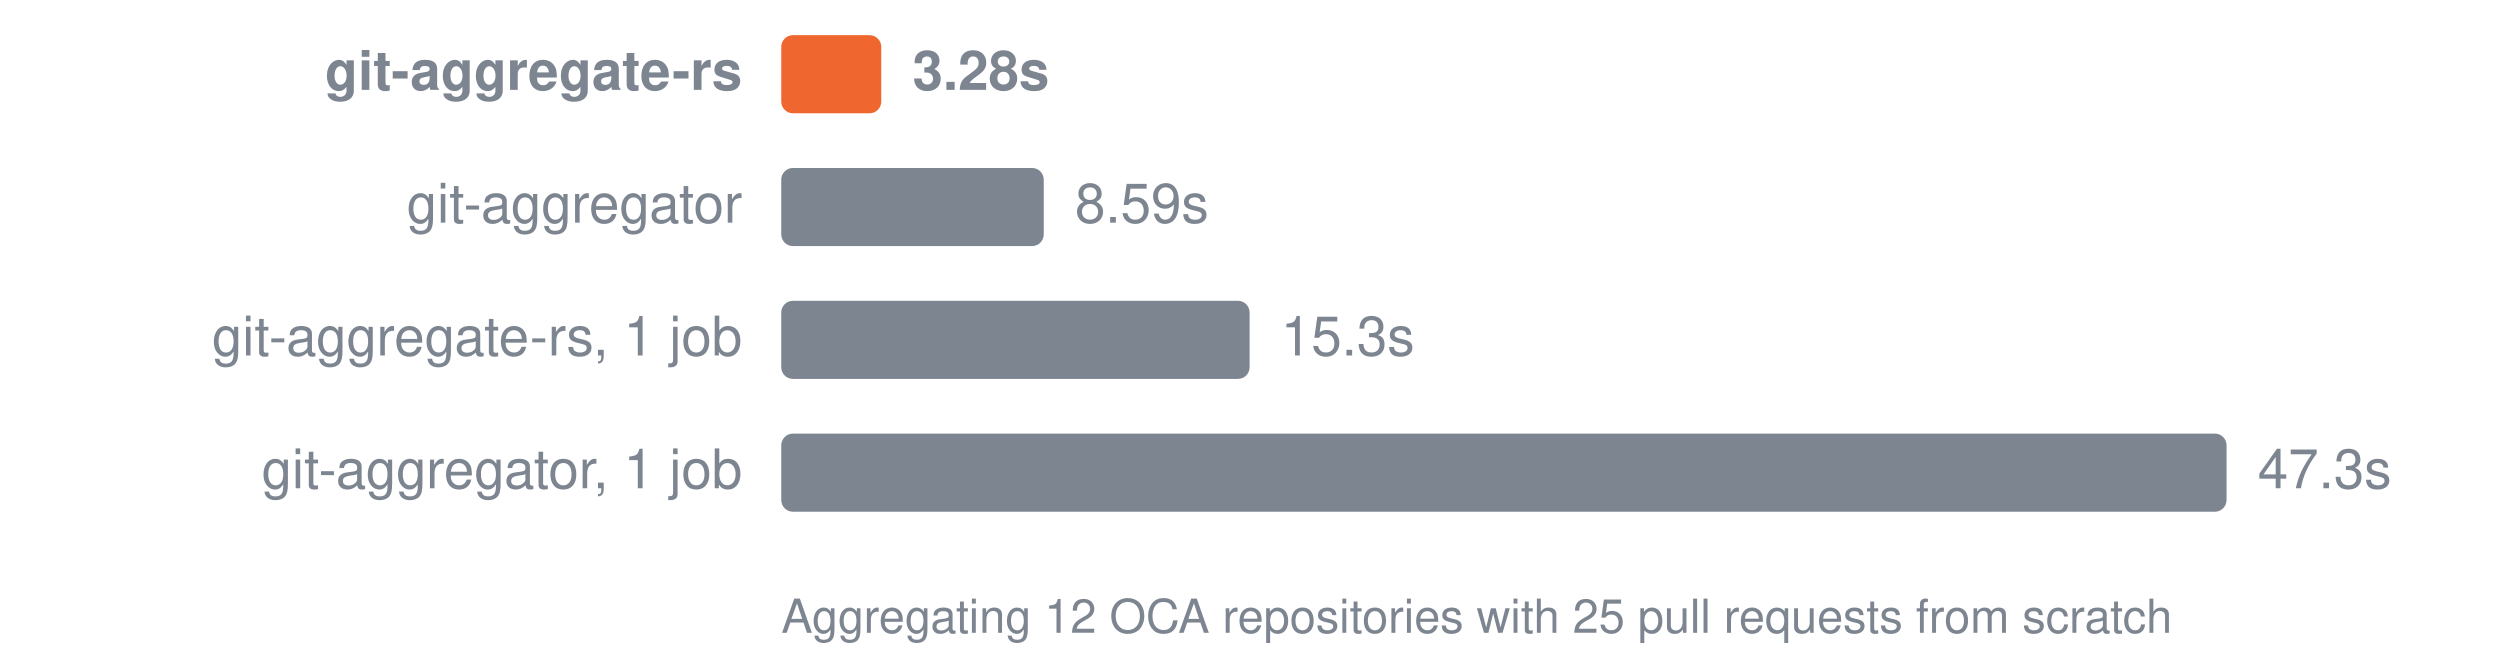
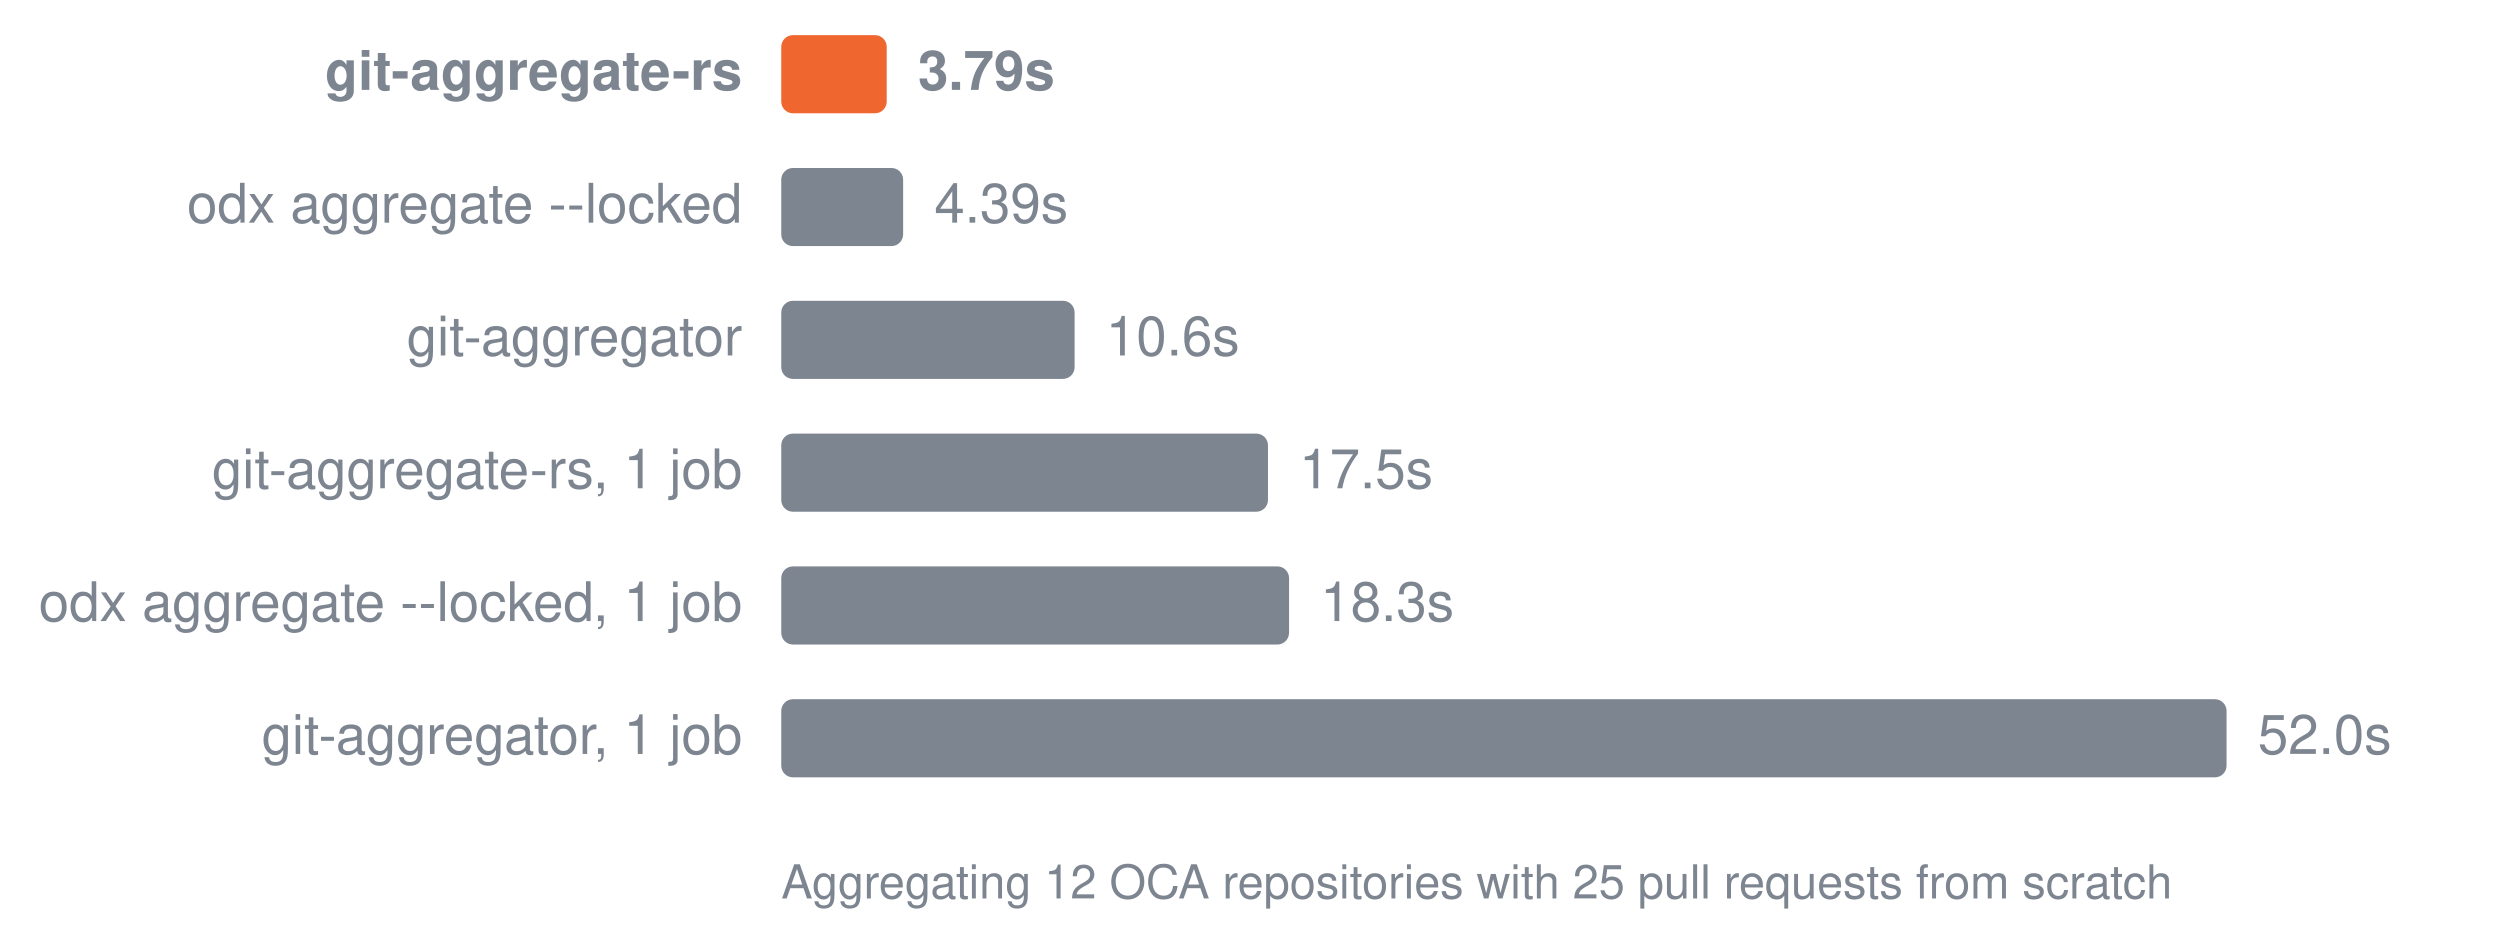
- <svg xmlns="http://www.w3.org/2000/svg" width="640" height="170" viewBox="0 0 640 170" font-family="-apple-system, BlinkMacSystemFont, 'Segoe UI', Helvetica, Arial, sans-serif" font-size="14">
+ <svg xmlns="http://www.w3.org/2000/svg" width="640" height="238" viewBox="0 0 640 238" font-family="-apple-system, BlinkMacSystemFont, 'Segoe UI', Helvetica, Arial, sans-serif" font-size="14">
  <text x="190" y="23" text-anchor="end" fill="#7d8590" font-weight="bold">git-aggregate-rs</text>
-   <rect x="200" y="9" width="25.6" height="20" rx="3" fill="#ef662f" />
-   <text x="233.6" y="23" fill="#7d8590" font-weight="bold">3.28s</text>
-   <text x="190" y="57" text-anchor="end" fill="#7d8590" font-weight="normal">git-aggregator</text>
-   <rect x="200" y="43" width="67.2" height="20" rx="3" fill="#7d8590" />
-   <text x="275.2" y="57" fill="#7d8590" font-weight="normal">8.59s</text>
-   <text x="190" y="91" text-anchor="end" fill="#7d8590" font-weight="normal">git-aggregate-rs, 1 job</text>
-   <rect x="200" y="77" width="119.9" height="20" rx="3" fill="#7d8590" />
-   <text x="327.9" y="91" fill="#7d8590" font-weight="normal">15.3s</text>
-   <text x="190" y="125" text-anchor="end" fill="#7d8590" font-weight="normal">git-aggregator, 1 job</text>
-   <rect x="200" y="111" width="370.0" height="20" rx="3" fill="#7d8590" />
-   <text x="578.0" y="125" fill="#7d8590" font-weight="normal">47.3s</text>
-   <text x="200" y="162" fill="#7d8590" font-size="12">Aggregating 12 OCA repositories with 25 pull requests from scratch</text>
+   <rect x="200" y="9" width="27.0" height="20" rx="3" fill="#ef662f" />
+   <text x="235.0" y="23" fill="#7d8590" font-weight="bold">3.79s</text>
+   <text x="190" y="57" text-anchor="end" fill="#7d8590" font-weight="normal">odx aggregate --locked</text>
+   <rect x="200" y="43" width="31.2" height="20" rx="3" fill="#7d8590" />
+   <text x="239.2" y="57" fill="#7d8590" font-weight="normal">4.39s</text>
+   <text x="190" y="91" text-anchor="end" fill="#7d8590" font-weight="normal">git-aggregator</text>
+   <rect x="200" y="77" width="75.1" height="20" rx="3" fill="#7d8590" />
+   <text x="283.1" y="91" fill="#7d8590" font-weight="normal">10.6s</text>
+   <text x="190" y="125" text-anchor="end" fill="#7d8590" font-weight="normal">git-aggregate-rs, 1 job</text>
+   <rect x="200" y="111" width="124.6" height="20" rx="3" fill="#7d8590" />
+   <text x="332.6" y="125" fill="#7d8590" font-weight="normal">17.5s</text>
+   <text x="190" y="159" text-anchor="end" fill="#7d8590" font-weight="normal">odx aggregate --locked, 1 job</text>
+   <rect x="200" y="145" width="130.0" height="20" rx="3" fill="#7d8590" />
+   <text x="338.0" y="159" fill="#7d8590" font-weight="normal">18.3s</text>
+   <text x="190" y="193" text-anchor="end" fill="#7d8590" font-weight="normal">git-aggregator, 1 job</text>
+   <rect x="200" y="179" width="370.0" height="20" rx="3" fill="#7d8590" />
+   <text x="578.0" y="193" fill="#7d8590" font-weight="normal">52.0s</text>
+   <text x="200" y="230" fill="#7d8590" font-size="12">Aggregating 12 OCA repositories with 25 pull requests from scratch</text>
</svg>
